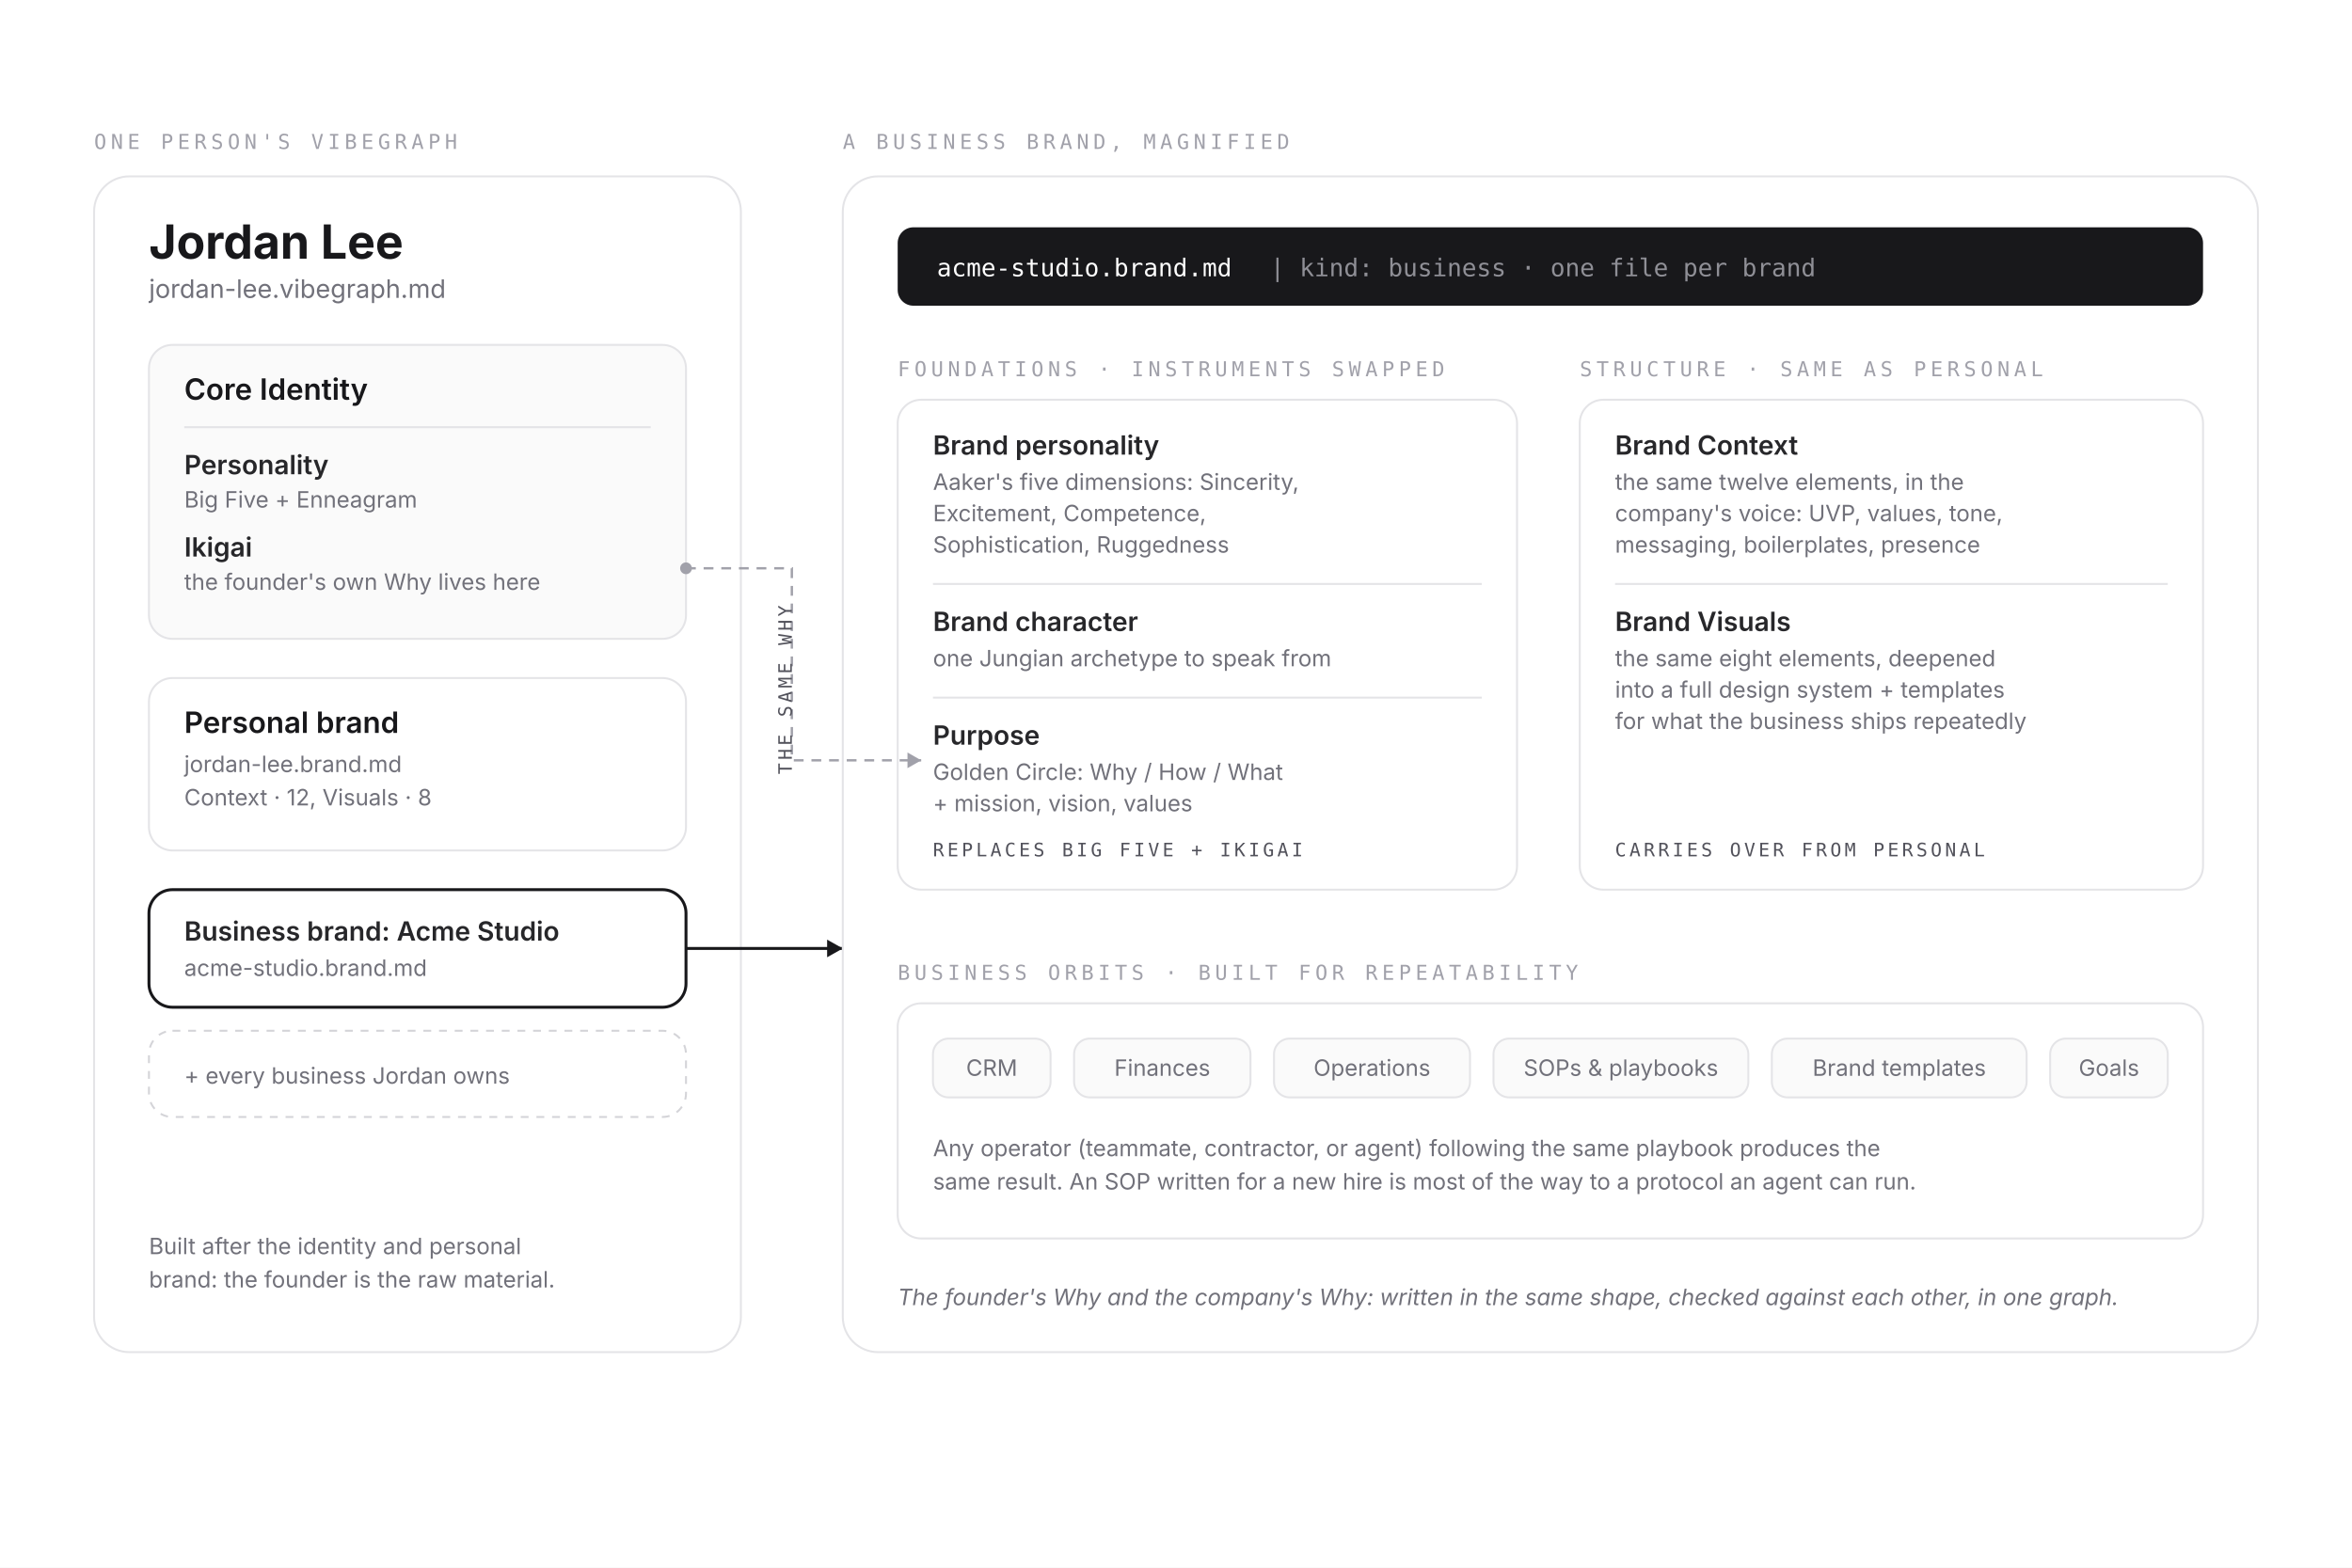
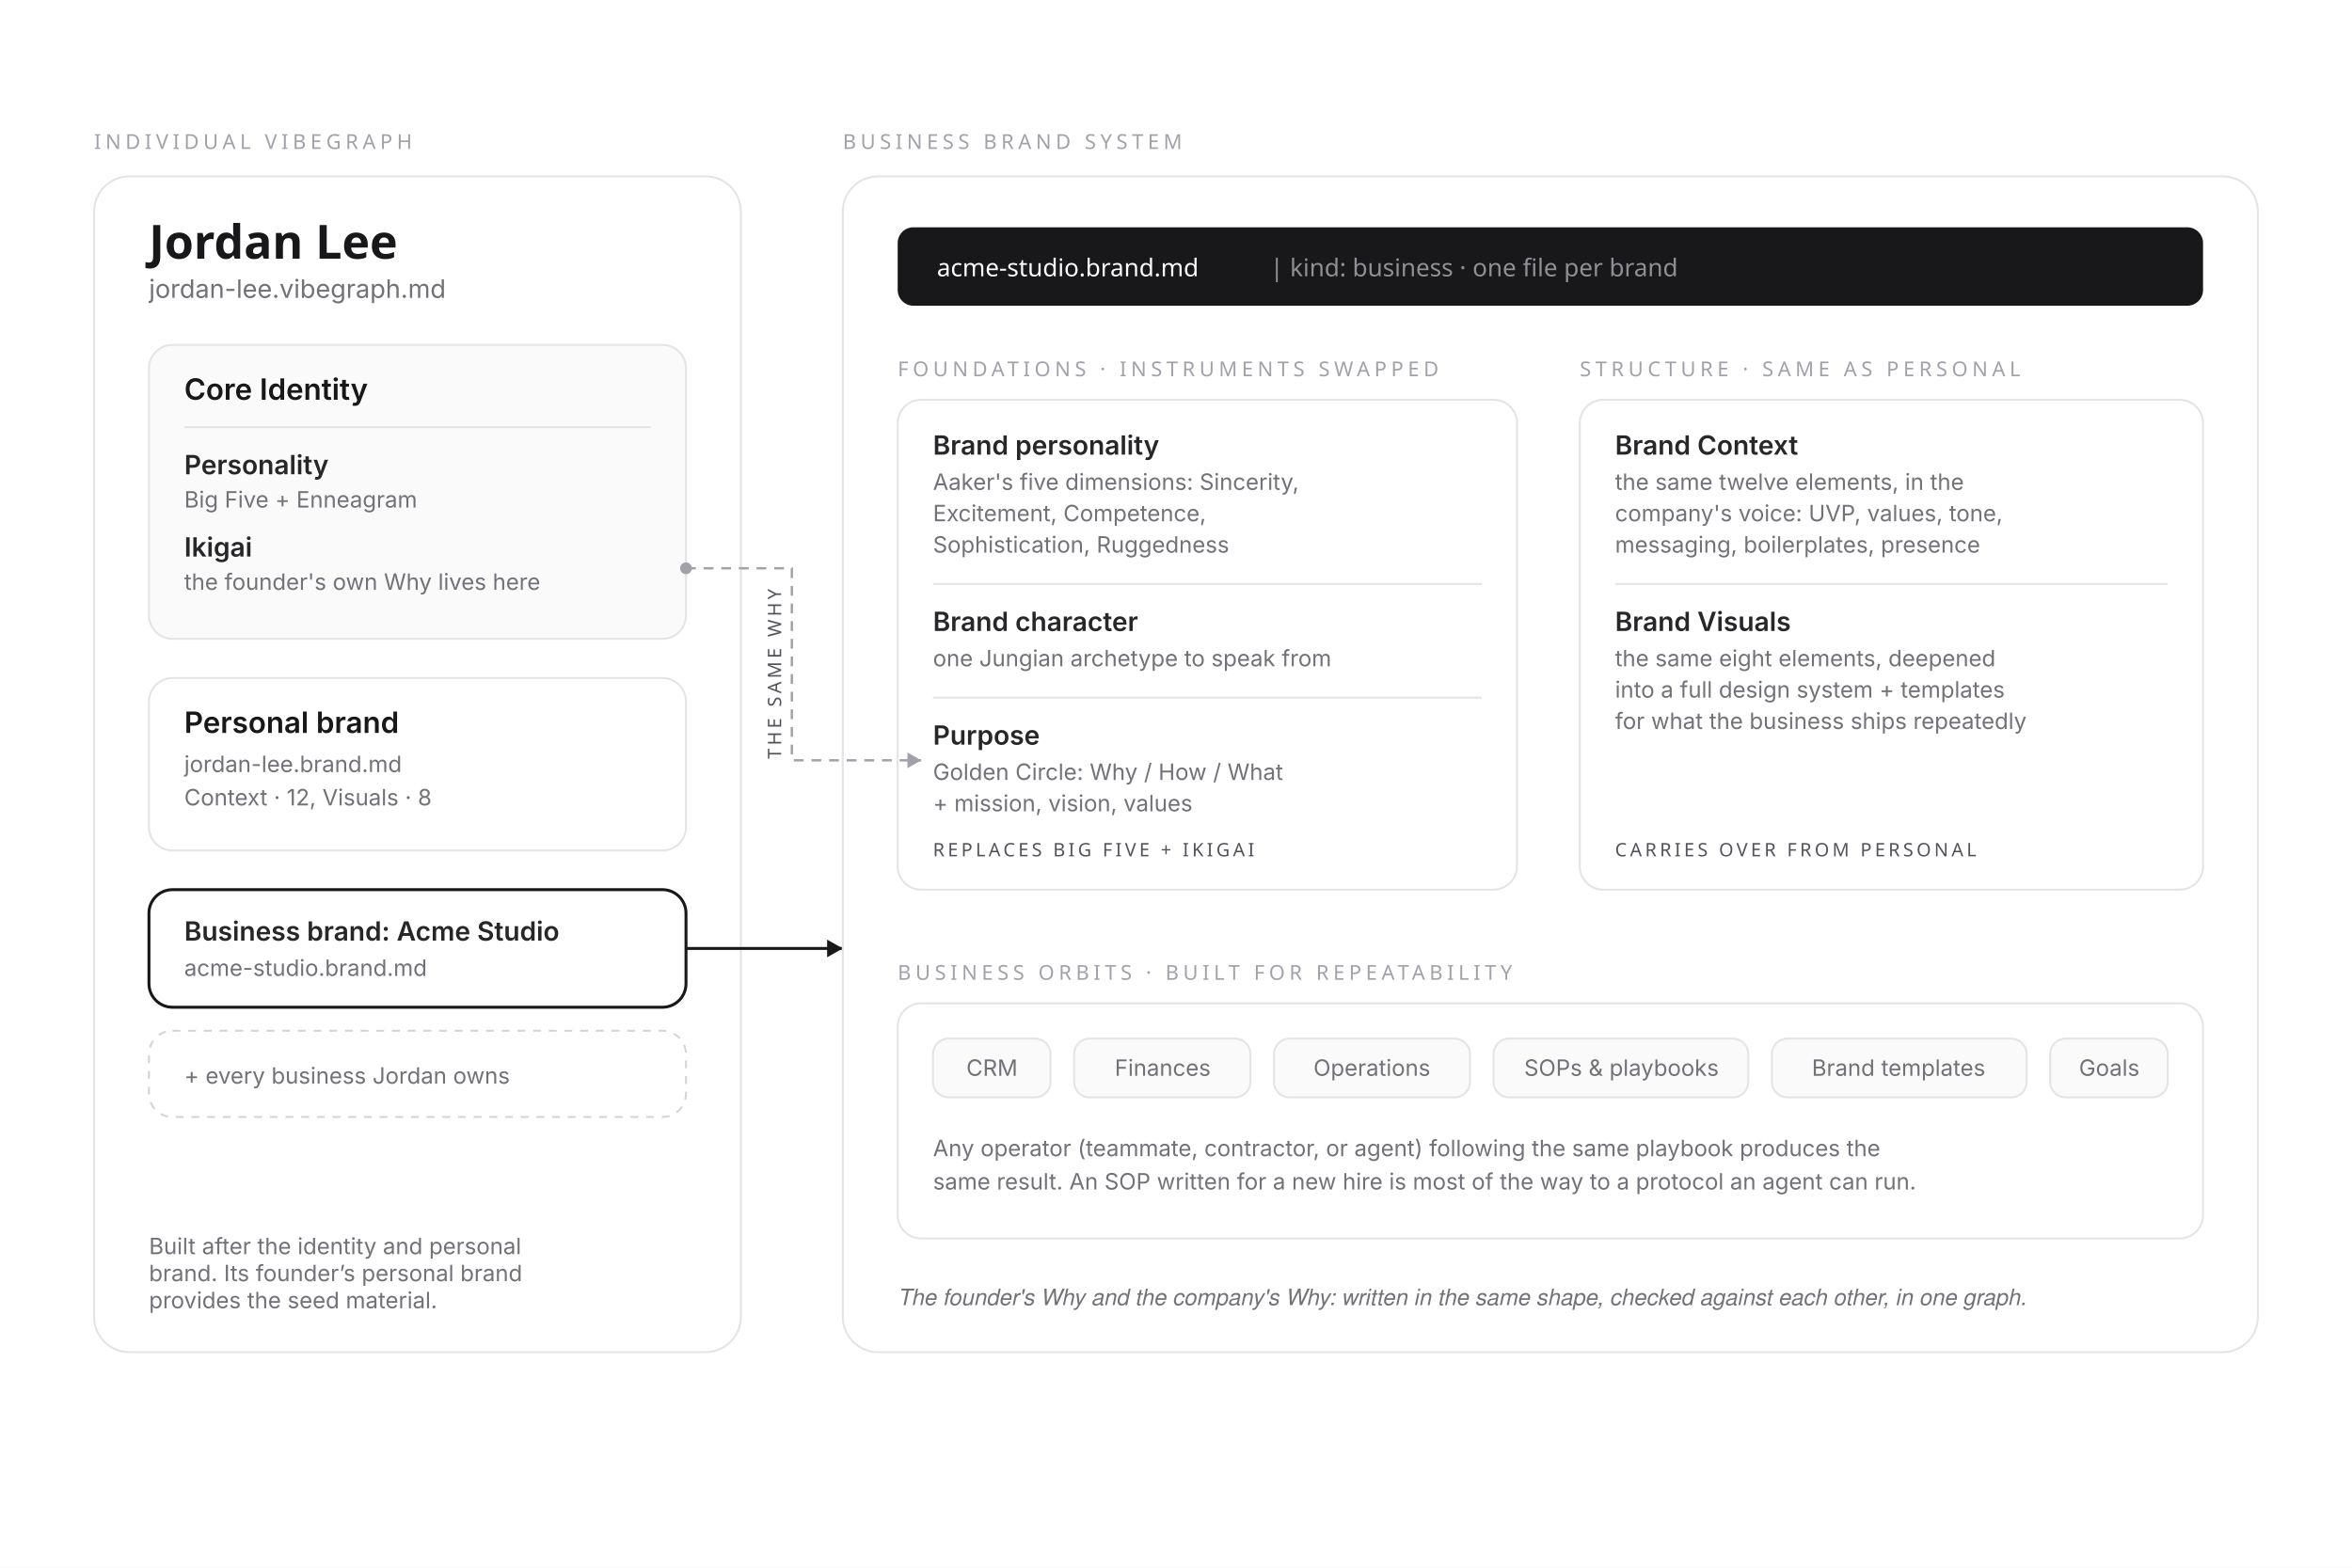
- <svg xmlns="http://www.w3.org/2000/svg" viewBox="0 0 1200 800" font-family="Inter, -apple-system, sans-serif">
-   <style>
-     .eyebrow { font-family: 'IBM Plex Mono', ui-monospace, monospace; font-size: 10.5px; letter-spacing: 2.2px; fill: #a1a1aa; font-weight: 500; }
-     .title   { font-family: 'Space Grotesk', Inter, sans-serif; font-size: 24px; font-weight: 700; fill: #18181b; }
-     .sub     { font-size: 13px; fill: #71717a; }
-     .cardtitle { font-size: 15px; font-weight: 600; fill: #18181b; }
-     .row     { font-size: 13.5px; font-weight: 600; fill: #27272a; }
-     .rowsub  { font-size: 11.5px; fill: #71717a; }
-     .chip    { font-family: 'IBM Plex Mono', ui-monospace, monospace; font-size: 9.5px; letter-spacing: 1.6px; fill: #52525b; font-weight: 500; }
-     .mono    { font-family: 'IBM Plex Mono', ui-monospace, monospace; }
-     .card { fill: #ffffff; stroke: #e4e4e7; stroke-width: 1; }
-     .hair { stroke: #e4e4e7; stroke-width: 1; }
-     .orbitchip { fill: #fafafa; stroke: #e4e4e7; stroke-width: 1; }
-   </style>
-   <rect width="1200" height="800" fill="#ffffff" />
-   <text x="48" y="76" class="eyebrow">ONE PERSON'S VIBEGRAPH</text>
-   <rect x="48" y="90" width="330" height="600" rx="18" class="card" />
-   <text x="76" y="132" class="title" font-size="20">Jordan Lee</text>
-   <text x="76" y="152" class="sub">jordan-lee.vibegraph.md</text>
-   <rect x="76" y="176" width="274" height="150" rx="12" fill="#fafafa" stroke="#e4e4e7" />
-   <text x="94" y="204" class="cardtitle">Core Identity</text>
-   <line x1="94" y1="218" x2="332" y2="218" class="hair" />
-   <text x="94" y="242" class="row">Personality</text>
-   <text x="94" y="259" class="rowsub">Big Five + Enneagram</text>
-   <text x="94" y="284" class="row">Ikigai</text>
-   <text x="94" y="301" class="rowsub">the founder's own Why lives here</text>
-   <rect x="76" y="346" width="274" height="88" rx="12" class="card" />
-   <text x="94" y="374" class="cardtitle">Personal brand</text>
-   <text x="94" y="394" class="rowsub">jordan-lee.brand.md</text>
-   <text x="94" y="411" class="rowsub">Context · 12, Visuals · 8</text>
-   <rect x="76" y="454" width="274" height="60" rx="12" fill="#ffffff" stroke="#18181b" stroke-width="1.5" />
-   <text x="94" y="480" class="row">Business brand: Acme Studio</text>
-   <text x="94" y="498" class="rowsub">acme-studio.brand.md</text>
-   <rect x="76" y="526" width="274" height="44" rx="12" fill="none" stroke="#d4d4d8" stroke-dasharray="4 4" />
-   <text x="94" y="553" class="rowsub">+ every business Jordan owns</text>
-   <text x="76" y="640" class="rowsub">Built after the identity and personal</text>
-   <text x="76" y="657" class="rowsub">brand: the founder is the raw material.</text>
-   <g stroke="#18181b" stroke-width="1.5" fill="none">
-     <path d="M 350 484 H 430" />
-   </g>
-   <path d="M 430 484 l -8 -4.5 v 9 z" fill="#18181b" />
-   <text x="430" y="76" class="eyebrow">A BUSINESS BRAND, MAGNIFIED</text>
-   <rect x="430" y="90" width="722" height="600" rx="18" class="card" />
-   <rect x="458" y="116" width="666" height="40" rx="8" fill="#18181b" />
-   <text x="478" y="141" class="mono" font-size="12.5" fill="#ffffff">acme-studio.brand.md</text>
-   <text x="648" y="141" class="mono" font-size="12.5" fill="#8f8f96">| kind: business · one file per brand</text>
-   <text x="458" y="192" class="eyebrow">FOUNDATIONS · INSTRUMENTS SWAPPED</text>
-   <rect x="458" y="204" width="316" height="250" rx="12" class="card" />
-   <text x="476" y="232" class="row">Brand personality</text>
-   <text x="476" y="250" class="rowsub">Aaker's five dimensions: Sincerity,</text>
-   <text x="476" y="266" class="rowsub">Excitement, Competence,</text>
-   <text x="476" y="282" class="rowsub">Sophistication, Ruggedness</text>
-   <line x1="476" y1="298" x2="756" y2="298" class="hair" />
-   <text x="476" y="322" class="row">Brand character</text>
-   <text x="476" y="340" class="rowsub">one Jungian archetype to speak from</text>
-   <line x1="476" y1="356" x2="756" y2="356" class="hair" />
-   <text x="476" y="380" class="row">Purpose</text>
-   <text x="476" y="398" class="rowsub">Golden Circle: Why / How / What</text>
-   <text x="476" y="414" class="rowsub">+ mission, vision, values</text>
-   <text x="476" y="437" class="chip">REPLACES BIG FIVE + IKIGAI</text>
-   <text x="806" y="192" class="eyebrow">STRUCTURE · SAME AS PERSONAL</text>
-   <rect x="806" y="204" width="318" height="250" rx="12" class="card" />
-   <text x="824" y="232" class="row">Brand Context</text>
-   <text x="824" y="250" class="rowsub">the same twelve elements, in the</text>
-   <text x="824" y="266" class="rowsub">company's voice: UVP, values, tone,</text>
-   <text x="824" y="282" class="rowsub">messaging, boilerplates, presence</text>
-   <line x1="824" y1="298" x2="1106" y2="298" class="hair" />
-   <text x="824" y="322" class="row">Brand Visuals</text>
-   <text x="824" y="340" class="rowsub">the same eight elements, deepened</text>
-   <text x="824" y="356" class="rowsub">into a full design system + templates</text>
-   <text x="824" y="372" class="rowsub">for what the business ships repeatedly</text>
-   <text x="824" y="437" class="chip">CARRIES OVER FROM PERSONAL</text>
-   <text x="458" y="500" class="eyebrow">BUSINESS ORBITS · BUILT FOR REPEATABILITY</text>
-   <rect x="458" y="512" width="666" height="120" rx="12" class="card" />
-   <rect x="476" y="530" width="60" height="30" rx="8" class="orbitchip" />
-   <text x="506" y="549" text-anchor="middle" class="rowsub" fill="#52525b">CRM</text>
-   <rect x="548" y="530" width="90" height="30" rx="8" class="orbitchip" />
-   <text x="593" y="549" text-anchor="middle" class="rowsub" fill="#52525b">Finances</text>
-   <rect x="650" y="530" width="100" height="30" rx="8" class="orbitchip" />
-   <text x="700" y="549" text-anchor="middle" class="rowsub" fill="#52525b">Operations</text>
-   <rect x="762" y="530" width="130" height="30" rx="8" class="orbitchip" />
-   <text x="827" y="549" text-anchor="middle" class="rowsub" fill="#52525b">SOPs &amp; playbooks</text>
-   <rect x="904" y="530" width="130" height="30" rx="8" class="orbitchip" />
-   <text x="969" y="549" text-anchor="middle" class="rowsub" fill="#52525b">Brand templates</text>
-   <rect x="1046" y="530" width="60" height="30" rx="8" class="orbitchip" />
-   <text x="1076" y="549" text-anchor="middle" class="rowsub" fill="#52525b">Goals</text>
-   <text x="476" y="590" class="rowsub">Any operator (teammate, contractor, or agent) following the same playbook produces the</text>
-   <text x="476" y="607" class="rowsub">same result. An SOP written for a new hire is most of the way to a protocol an agent can run.</text>
-   <g stroke="#a1a1aa" stroke-width="1.2" fill="none" stroke-dasharray="5 4">
-     <path d="M 350 290 H 404 V 388 H 470" />
-   </g>
-   <circle cx="350" cy="290" r="3" fill="#a1a1aa" />
-   <path d="M 470 388 l -7 -4 v 8 z" fill="#a1a1aa" />
-   <text x="404" y="352" text-anchor="middle" class="chip" transform="rotate(-90 404 352)">THE SAME WHY</text>
-   <text x="458" y="666" class="rowsub" font-style="italic">The founder's Why and the company's Why: written in the same shape, checked against each other, in one graph.</text>
+ <svg xmlns="http://www.w3.org/2000/svg" id="Layer_1" version="1.1" viewBox="0 0 1200 800">
+   <defs>
+     <style>
+       .st0, .st1, .st2, .st3 {
+         fill: none;
+       }
+ 
+       .st0, .st4 {
+         stroke: #18181b;
+         stroke-width: 1.5px;
+       }
+ 
+       .st5 {
+         font-size: 13px;
+       }
+ 
+       .st5, .st6, .st7, .st8, .st9, .st10, .st11, .st12, .st13, .st14 {
+         isolation: isolate;
+       }
+ 
+       .st5, .st10, .st14 {
+         fill: #71717a;
+       }
+ 
+       .st5, .st14 {
+         font-family: Inter-Regular, Inter;
+       }
+ 
+       .st1 {
+         stroke: #a1a1aa;
+         stroke-dasharray: 5 4;
+         stroke-width: 1.2px;
+       }
+ 
+       .st6 {
+         font-family: IBMPlexMono-Bold, 'IBM Plex Mono';
+         font-size: 24px;
+         font-weight: 700;
+       }
+ 
+       .st6, .st9, .st15 {
+         fill: #18181b;
+       }
+ 
+       .st7 {
+         fill: #8f8f96;
+       }
+ 
+       .st7, .st8 {
+         font-family: IBMPlexMono, 'IBM Plex Mono';
+         font-size: 12.5px;
+       }
+ 
+       .st8, .st4, .st16, .st17 {
+         fill: #fff;
+       }
+ 
+       .st2, .st18, .st17 {
+         stroke: #e4e4e7;
+       }
+ 
+       .st18 {
+         fill: #fafafa;
+       }
+ 
+       .st9 {
+         font-size: 15px;
+       }
+ 
+       .st9, .st13 {
+         font-family: Inter-SemiBold, Inter;
+         font-weight: 600;
+       }
+ 
+       .st10 {
+         font-family: Helvetica-Oblique, Helvetica;
+         font-style: oblique;
+       }
+ 
+       .st10, .st14 {
+         font-size: 11.5px;
+       }
+ 
+       .st11 {
+         fill: #52525b;
+         font-size: 9.5px;
+         letter-spacing: .17em;
+       }
+ 
+       .st11, .st12 {
+         font-family: IBMPlexMono-Medium, 'IBM Plex Mono';
+         font-weight: 500;
+       }
+ 
+       .st19, .st12 {
+         fill: #a1a1aa;
+       }
+ 
+       .st12 {
+         font-size: 10.5px;
+         letter-spacing: .21em;
+       }
+ 
+       .st13 {
+         fill: #27272a;
+         font-size: 13.5px;
+       }
+ 
+       .st3 {
+         stroke: #d4d4d8;
+         stroke-dasharray: 4 4;
+       }
+     </style>
+   </defs>
+   <rect class="st16" y="0" width="1200" height="800" />
+   <text class="st12" transform="translate(48 76)">
+     <tspan x="0" y="0">INDIVIDUAL VIBEGRAPH</tspan>
+   </text>
+   <rect class="st17" x="48" y="90" width="330" height="600" rx="18" ry="18" />
+   <text class="st6" transform="translate(76 132)">
+     <tspan x="0" y="0">Jordan Lee</tspan>
+   </text>
+   <text class="st5" transform="translate(76 152)">
+     <tspan x="0" y="0">jordan-lee.vibegraph.md</tspan>
+   </text>
+   <rect class="st18" x="76" y="176" width="274" height="150" rx="12" ry="12" />
+   <text class="st9" transform="translate(94 204)">
+     <tspan x="0" y="0">Core Identity</tspan>
+   </text>
+   <line class="st2" x1="94" y1="218" x2="332" y2="218" />
+   <text class="st13" transform="translate(94 242)">
+     <tspan x="0" y="0">Personality</tspan>
+   </text>
+   <text class="st14" transform="translate(94 259)">
+     <tspan x="0" y="0">Big Five + Enneagram</tspan>
+   </text>
+   <text class="st13" transform="translate(94 284)">
+     <tspan x="0" y="0">Ikigai</tspan>
+   </text>
+   <text class="st14" transform="translate(94 301)">
+     <tspan x="0" y="0">the founder's own Why lives here</tspan>
+   </text>
+   <rect class="st17" x="76" y="346" width="274" height="88" rx="12" ry="12" />
+   <text class="st9" transform="translate(94 374)">
+     <tspan x="0" y="0">Personal brand</tspan>
+   </text>
+   <text class="st14" transform="translate(94 394)">
+     <tspan x="0" y="0">jordan-lee.brand.md</tspan>
+   </text>
+   <text class="st14" transform="translate(94 411)">
+     <tspan x="0" y="0">Context · 12, Visuals · 8</tspan>
+   </text>
+   <rect class="st4" x="76" y="454" width="274" height="60" rx="12" ry="12" />
+   <text class="st13" transform="translate(94 480)">
+     <tspan x="0" y="0">Business brand: Acme Studio</tspan>
+   </text>
+   <text class="st14" transform="translate(94 498)">
+     <tspan x="0" y="0">acme-studio.brand.md</tspan>
+   </text>
+   <rect class="st3" x="76" y="526" width="274" height="44" rx="12" ry="12" />
+   <text class="st14" transform="translate(94 553)">
+     <tspan x="0" y="0">+ every business Jordan owns</tspan>
+   </text>
+   <text class="st14" transform="translate(76 640)">
+     <tspan x="0" y="0">Built after the identity and personal</tspan>
+     <tspan x="0" y="13.8">brand. Its founder’s personal brand</tspan>
+     <tspan x="0" y="27.6">provides the seed material.</tspan>
+   </text>
+   <path class="st0" d="M350,484h80" />
+   <path class="st15" d="M430,484l-8-4.5v9l8-4.5Z" />
+   <text class="st12" transform="translate(430 76)">
+     <tspan x="0" y="0">BUSINESS BRAND SYSTEM</tspan>
+   </text>
+   <rect class="st17" x="430" y="90" width="722" height="600" rx="18" ry="18" />
+   <rect class="st15" x="458" y="116" width="666" height="40" rx="8" ry="8" />
+   <text class="st8" transform="translate(478 141)">
+     <tspan x="0" y="0">acme-studio.brand.md</tspan>
+   </text>
+   <text class="st7" transform="translate(648 141)">
+     <tspan x="0" y="0">| kind: business · one file per brand</tspan>
+   </text>
+   <text class="st12" transform="translate(458 192)">
+     <tspan x="0" y="0">FOUNDATIONS · INSTRUMENTS SWAPPED</tspan>
+   </text>
+   <rect class="st17" x="458" y="204" width="316" height="250" rx="12" ry="12" />
+   <text class="st13" transform="translate(476 232)">
+     <tspan x="0" y="0">Brand personality</tspan>
+   </text>
+   <text class="st14" transform="translate(476 250)">
+     <tspan x="0" y="0">Aaker's five dimensions: Sincerity,</tspan>
+   </text>
+   <text class="st14" transform="translate(476 266)">
+     <tspan x="0" y="0">Excitement, Competence,</tspan>
+   </text>
+   <text class="st14" transform="translate(476 282)">
+     <tspan x="0" y="0">Sophistication, Ruggedness</tspan>
+   </text>
+   <line class="st2" x1="476" y1="298" x2="756" y2="298" />
+   <text class="st13" transform="translate(476 322)">
+     <tspan x="0" y="0">Brand character</tspan>
+   </text>
+   <text class="st14" transform="translate(476 340)">
+     <tspan x="0" y="0">one Jungian archetype to speak from</tspan>
+   </text>
+   <line class="st2" x1="476" y1="356" x2="756" y2="356" />
+   <text class="st13" transform="translate(476 380)">
+     <tspan x="0" y="0">Purpose</tspan>
+   </text>
+   <text class="st14" transform="translate(476 398)">
+     <tspan x="0" y="0">Golden Circle: Why / How / What</tspan>
+   </text>
+   <text class="st14" transform="translate(476 414)">
+     <tspan x="0" y="0">+ mission, vision, values</tspan>
+   </text>
+   <text class="st11" transform="translate(476 437)">
+     <tspan x="0" y="0">REPLACES BIG FIVE + IKIGAI</tspan>
+   </text>
+   <text class="st12" transform="translate(806 192)">
+     <tspan x="0" y="0">STRUCTURE · SAME AS PERSONAL</tspan>
+   </text>
+   <rect class="st17" x="806" y="204" width="318" height="250" rx="12" ry="12" />
+   <text class="st13" transform="translate(824 232)">
+     <tspan x="0" y="0">Brand Context</tspan>
+   </text>
+   <text class="st14" transform="translate(824 250)">
+     <tspan x="0" y="0">the same twelve elements, in the</tspan>
+   </text>
+   <text class="st14" transform="translate(824 266)">
+     <tspan x="0" y="0">company's voice: UVP, values, tone,</tspan>
+   </text>
+   <text class="st14" transform="translate(824 282)">
+     <tspan x="0" y="0">messaging, boilerplates, presence</tspan>
+   </text>
+   <line class="st2" x1="824" y1="298" x2="1106" y2="298" />
+   <text class="st13" transform="translate(824 322)">
+     <tspan x="0" y="0">Brand Visuals</tspan>
+   </text>
+   <text class="st14" transform="translate(824 340)">
+     <tspan x="0" y="0">the same eight elements, deepened</tspan>
+   </text>
+   <text class="st14" transform="translate(824 356)">
+     <tspan x="0" y="0">into a full design system + templates</tspan>
+   </text>
+   <text class="st14" transform="translate(824 372)">
+     <tspan x="0" y="0">for what the business ships repeatedly</tspan>
+   </text>
+   <text class="st11" transform="translate(824 437)">
+     <tspan x="0" y="0">CARRIES OVER FROM PERSONAL</tspan>
+   </text>
+   <text class="st12" transform="translate(458 500)">
+     <tspan x="0" y="0">BUSINESS ORBITS · BUILT FOR REPEATABILITY</tspan>
+   </text>
+   <rect class="st17" x="458" y="512" width="666" height="120" rx="12" ry="12" />
+   <rect class="st18" x="476" y="530" width="60" height="30" rx="8" ry="8" />
+   <text class="st14" transform="translate(493.03 549)">
+     <tspan x="0" y="0">CRM</tspan>
+   </text>
+   <rect class="st18" x="548" y="530" width="90" height="30" rx="8" ry="8" />
+   <text class="st14" transform="translate(568.73 549)">
+     <tspan x="0" y="0">Finances</tspan>
+   </text>
+   <rect class="st18" x="650" y="530" width="100" height="30" rx="8" ry="8" />
+   <text class="st14" transform="translate(670.13 549)">
+     <tspan x="0" y="0">Operations</tspan>
+   </text>
+   <rect class="st18" x="762" y="530" width="130" height="30" rx="8" ry="8" />
+   <text class="st14" transform="translate(777.63 549)">
+     <tspan x="0" y="0">SOPs &amp; playbooks</tspan>
+   </text>
+   <rect class="st18" x="904" y="530" width="130" height="30" rx="8" ry="8" />
+   <text class="st14" transform="translate(924.4 549)">
+     <tspan x="0" y="0">Brand templates</tspan>
+   </text>
+   <rect class="st18" x="1046" y="530" width="60" height="30" rx="8" ry="8" />
+   <text class="st14" transform="translate(1060.686 549)">
+     <tspan x="0" y="0">Goals</tspan>
+   </text>
+   <text class="st14" transform="translate(476 590)">
+     <tspan x="0" y="0">Any operator (teammate, contractor, or agent) following the same playbook produces the</tspan>
+   </text>
+   <text class="st14" transform="translate(476 607)">
+     <tspan x="0" y="0">same result. An SOP written for a new hire is most of the way to a protocol an agent can run.</tspan>
+   </text>
+   <path class="st1" d="M350,290h54v98h66" />
+   <circle class="st19" cx="350" cy="290" r="3" />
+   <path class="st19" d="M470,388l-7-4v8l7-4Z" />
+   <text class="st11" transform="translate(398.56 387.25) rotate(-90)">
+     <tspan x="0" y="0">THE SAME WHY</tspan>
+   </text>
+   <text class="st10" transform="translate(458 666)">
+     <tspan x="0" y="0">The founder's Why and the company's Why: written in the same shape, checked against each other, in one graph.</tspan>
+   </text>
</svg>
